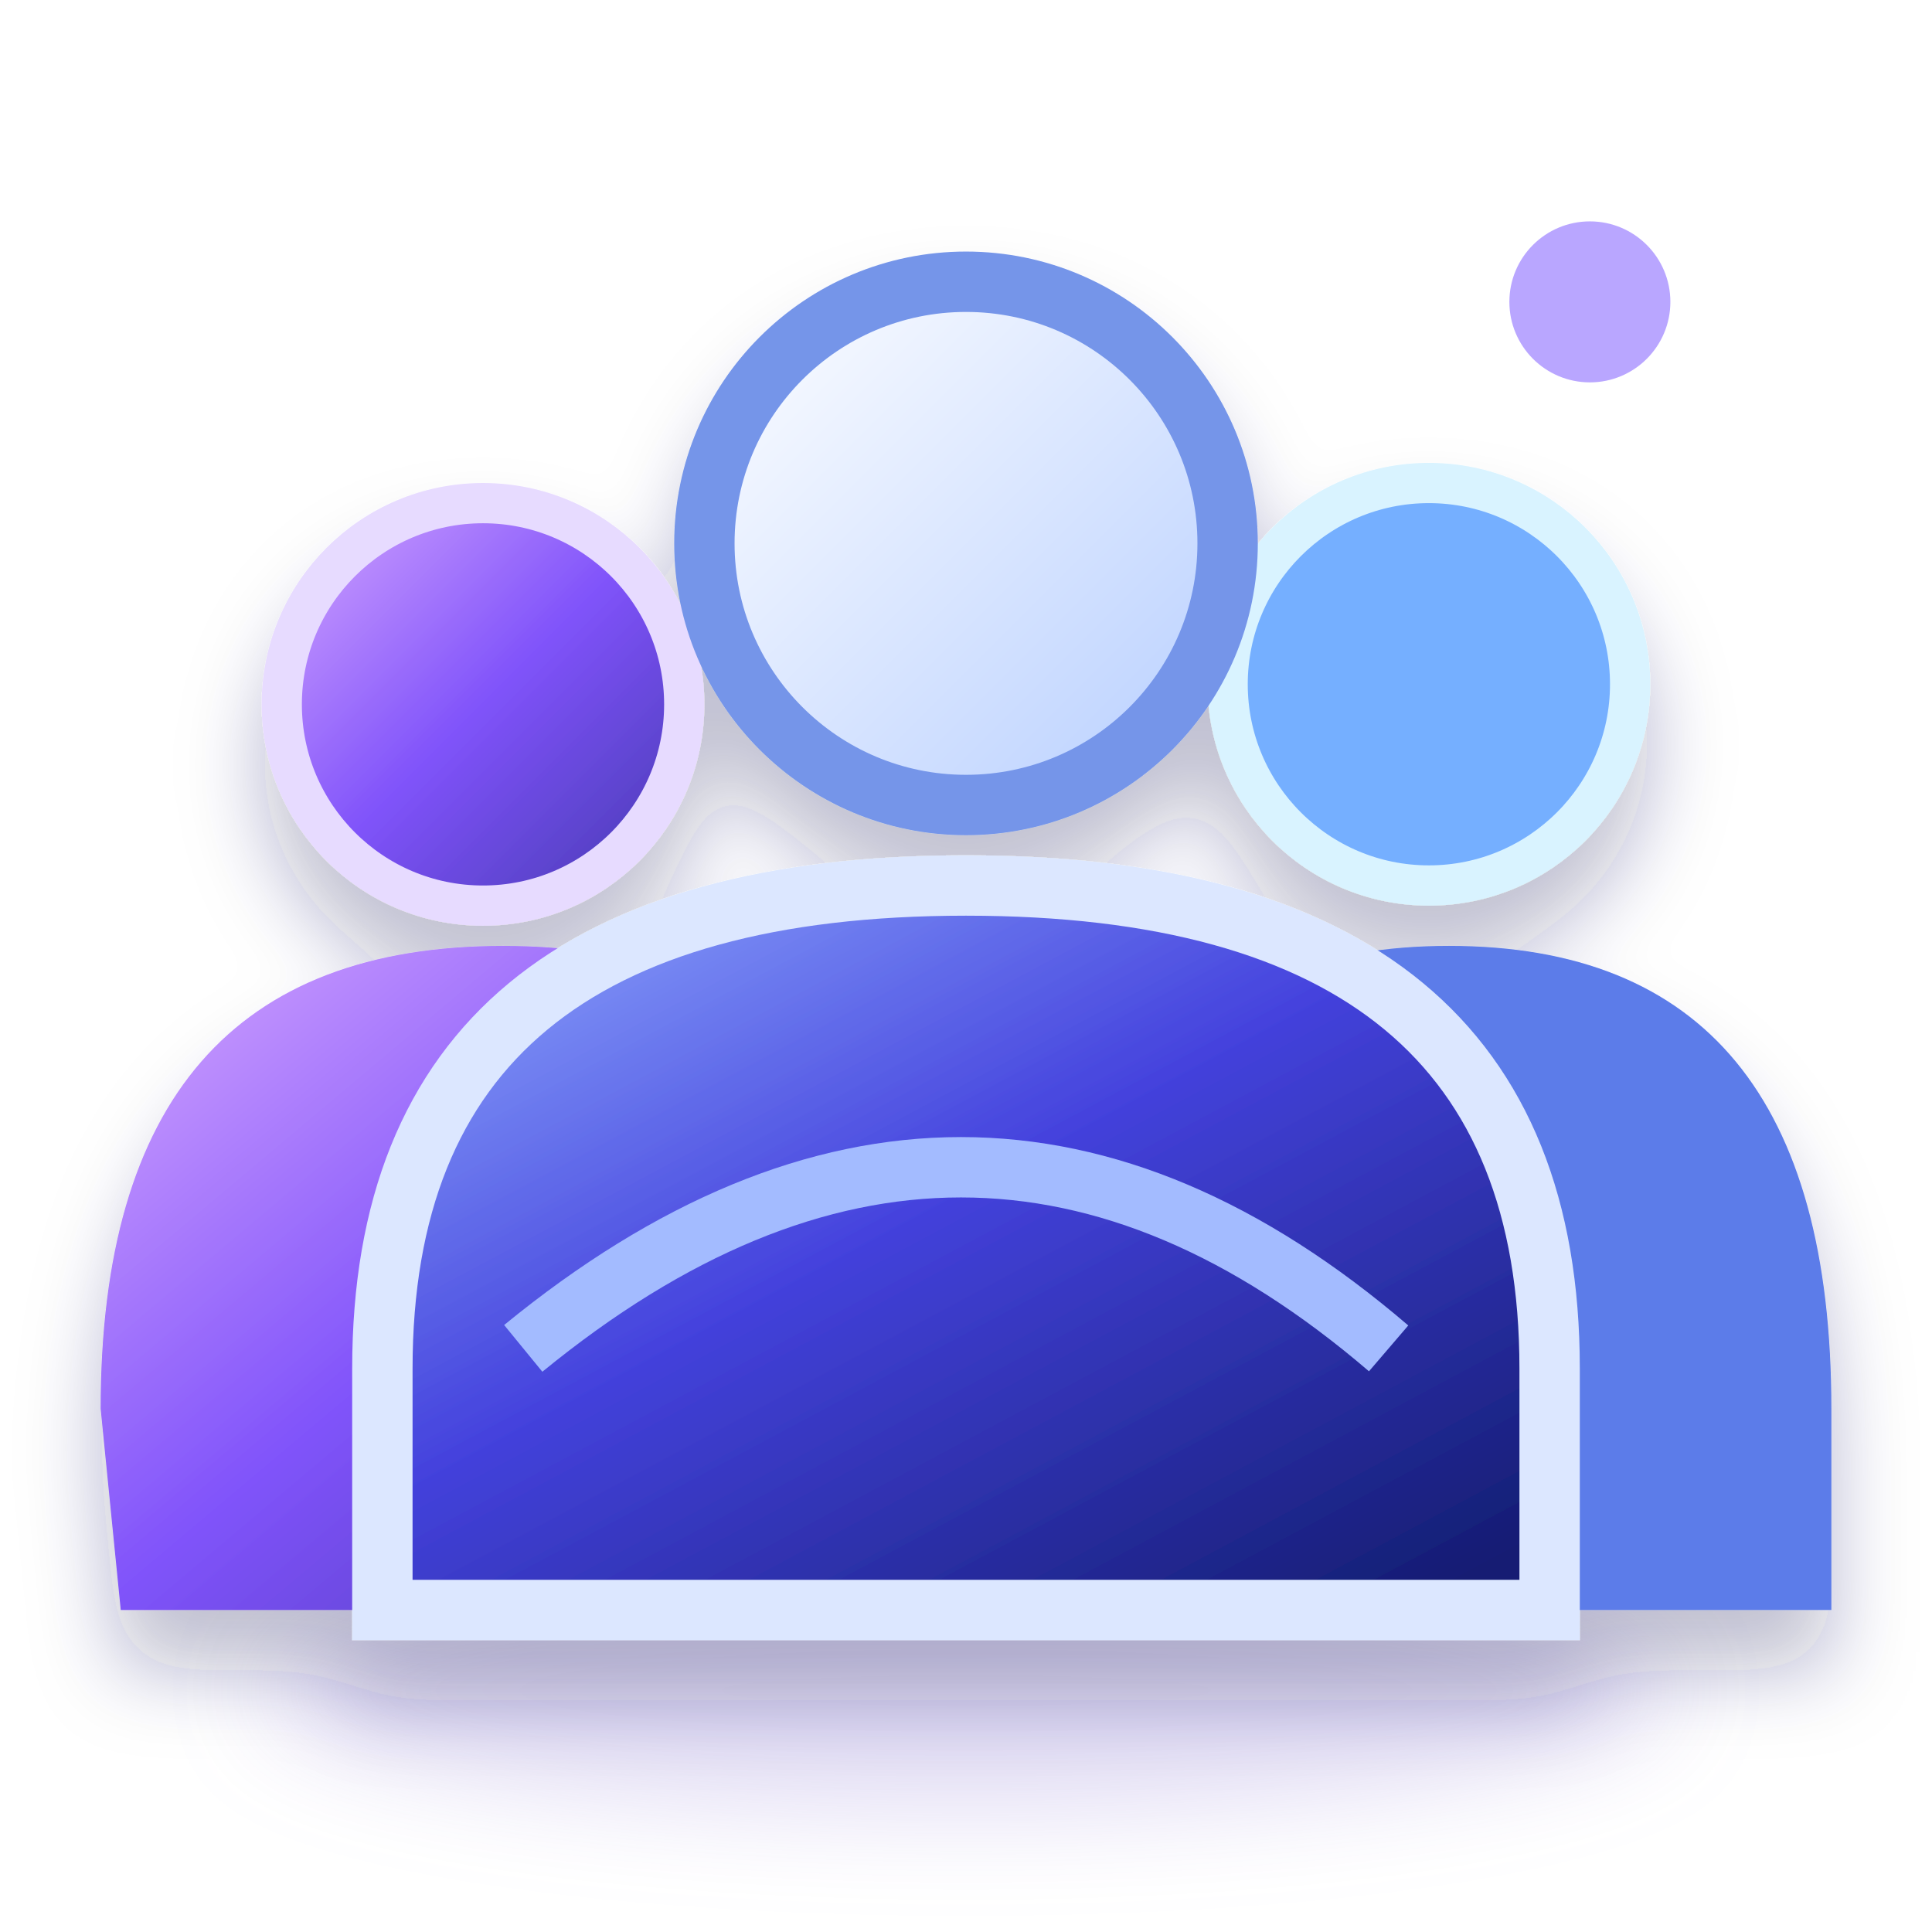
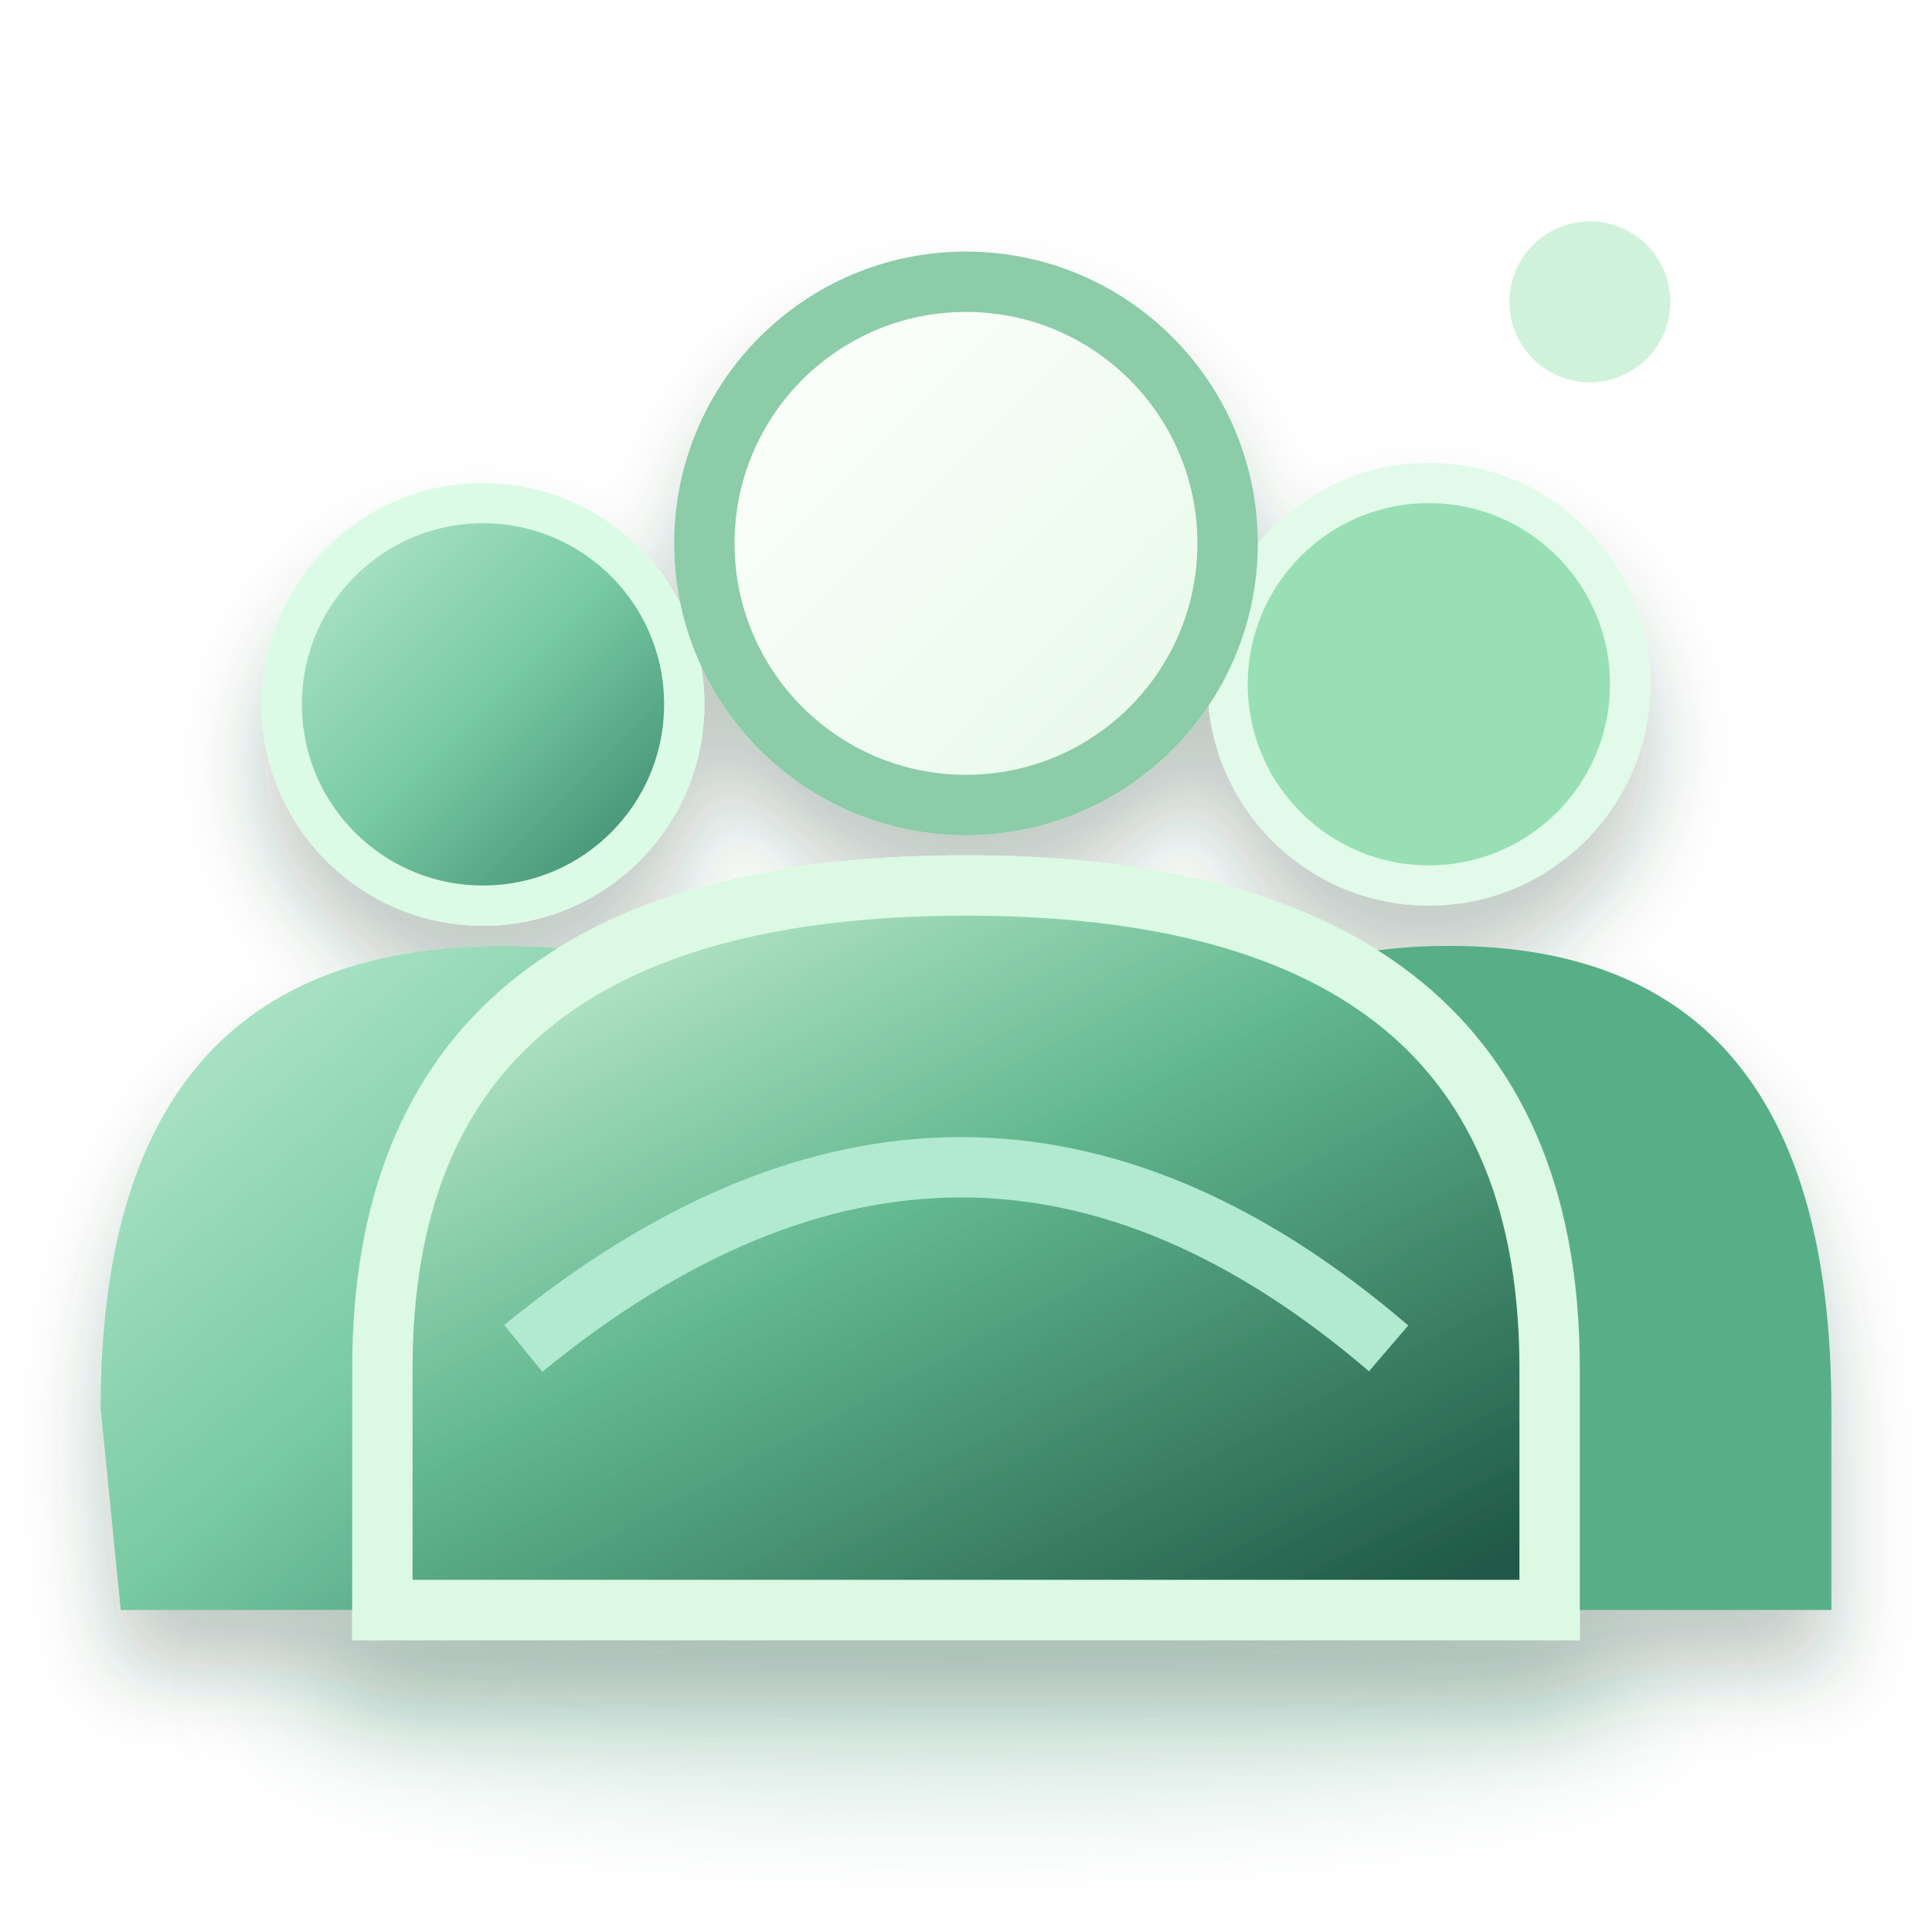
<svg xmlns="http://www.w3.org/2000/svg" viewBox="0 0 96 96">
  <defs>
    <linearGradient id="g" x1="0" y1="0" x2=".87" y2="1">
-       <stop stop-color="#92afff" />
-       <stop offset=".48" stop-color="#4442dd" />
-       <stop offset="1" stop-color="#141d73" />
+       <stop stop-color="#d7f7de" />
+       <stop offset=".48" stop-color="#62b88f" />
+       <stop offset="1" stop-color="#205948" />
    </linearGradient>
    <linearGradient id="light" x1="0" y1="0" x2="1" y2="1">
      <stop stop-color="#fff" />
-       <stop offset="1" stop-color="#b6ceff" />
+       <stop offset="1" stop-color="#e5f9e8" />
    </linearGradient>
    <linearGradient id="purple" x1="0" y1="0" x2="1" y2="1">
-       <stop stop-color="#d6a7ff" />
-       <stop offset=".5" stop-color="#8053fa" />
-       <stop offset="1" stop-color="#4238ad" />
+       <stop stop-color="#bcebd1" />
+       <stop offset=".5" stop-color="#78caa3" />
+       <stop offset="1" stop-color="#327e65" />
    </linearGradient>
    <filter id="s" x="-.5" y="-.5" width="2" height="2">
      <feGaussianBlur stdDeviation="2.5" />
    </filter>
    <filter id="shadow" x="-.5" y="-.5" width="2" height="2">
-       <feDropShadow dx="0" dy="3" stdDeviation="2" flood-color="#191b61" flood-opacity=".28" />
+       <feDropShadow dx="0" dy="3" stdDeviation="2" flood-color="#124332" flood-opacity=".28" />
    </filter>
  </defs>
-   <ellipse cx="48" cy="84" rx="35" ry="6" opacity=".2" fill="#6e54cc" filter="url(#s)" />
+   <ellipse cx="48" cy="84" rx="35" ry="6" opacity=".2" fill="#51a37f" filter="url(#s)" />
  <g filter="url(#shadow)">
-     <circle cx="24" cy="35" r="10" fill="url(#purple)" stroke="#e7dbff" stroke-width="2" />
-     <circle cx="71" cy="34" r="10" fill="#75afff" stroke="#d9f3ff" stroke-width="2" />
+     <circle cx="24" cy="35" r="10" fill="url(#purple)" stroke="#dbfbe7" stroke-width="2" />
+     <circle cx="71" cy="34" r="10" fill="#99dfb5" stroke="#e2fae9" stroke-width="2" />
    <path d="M5 70q0-23 20-23t19 23v10H6Z" fill="url(#purple)" />
-     <path d="M53 80V70q0-23 19-23t19 23v10Z" fill="#5b7be9" />
-     <circle cx="48" cy="27" r="13" fill="url(#light)" stroke="#7495e9" stroke-width="3" />
-     <path d="M19 80V68q0-24 29-24 29 0 29 24v12Z" fill="url(#g)" stroke="#dce7ff" stroke-width="3" />
-     <path d="M26 67q22-18 43 0" fill="none" stroke="#a3bbff" stroke-width="3" />
+     <path d="M53 80V70q0-23 19-23t19 23v10Z" fill="#58af87" />
+     <circle cx="48" cy="27" r="13" fill="url(#light)" stroke="#8ccca8" stroke-width="3" />
+     <path d="M19 80V68q0-24 29-24 29 0 29 24v12Z" fill="url(#g)" stroke="#dcf9e3" stroke-width="3" />
+     <path d="M26 67q22-18 43 0" fill="none" stroke="#b1ead0" stroke-width="3" />
  </g>
-   <circle cx="79" cy="15" r="4" fill="#b9a6ff" />
+   <circle cx="79" cy="15" r="4" fill="#d0f2db" />
</svg>
